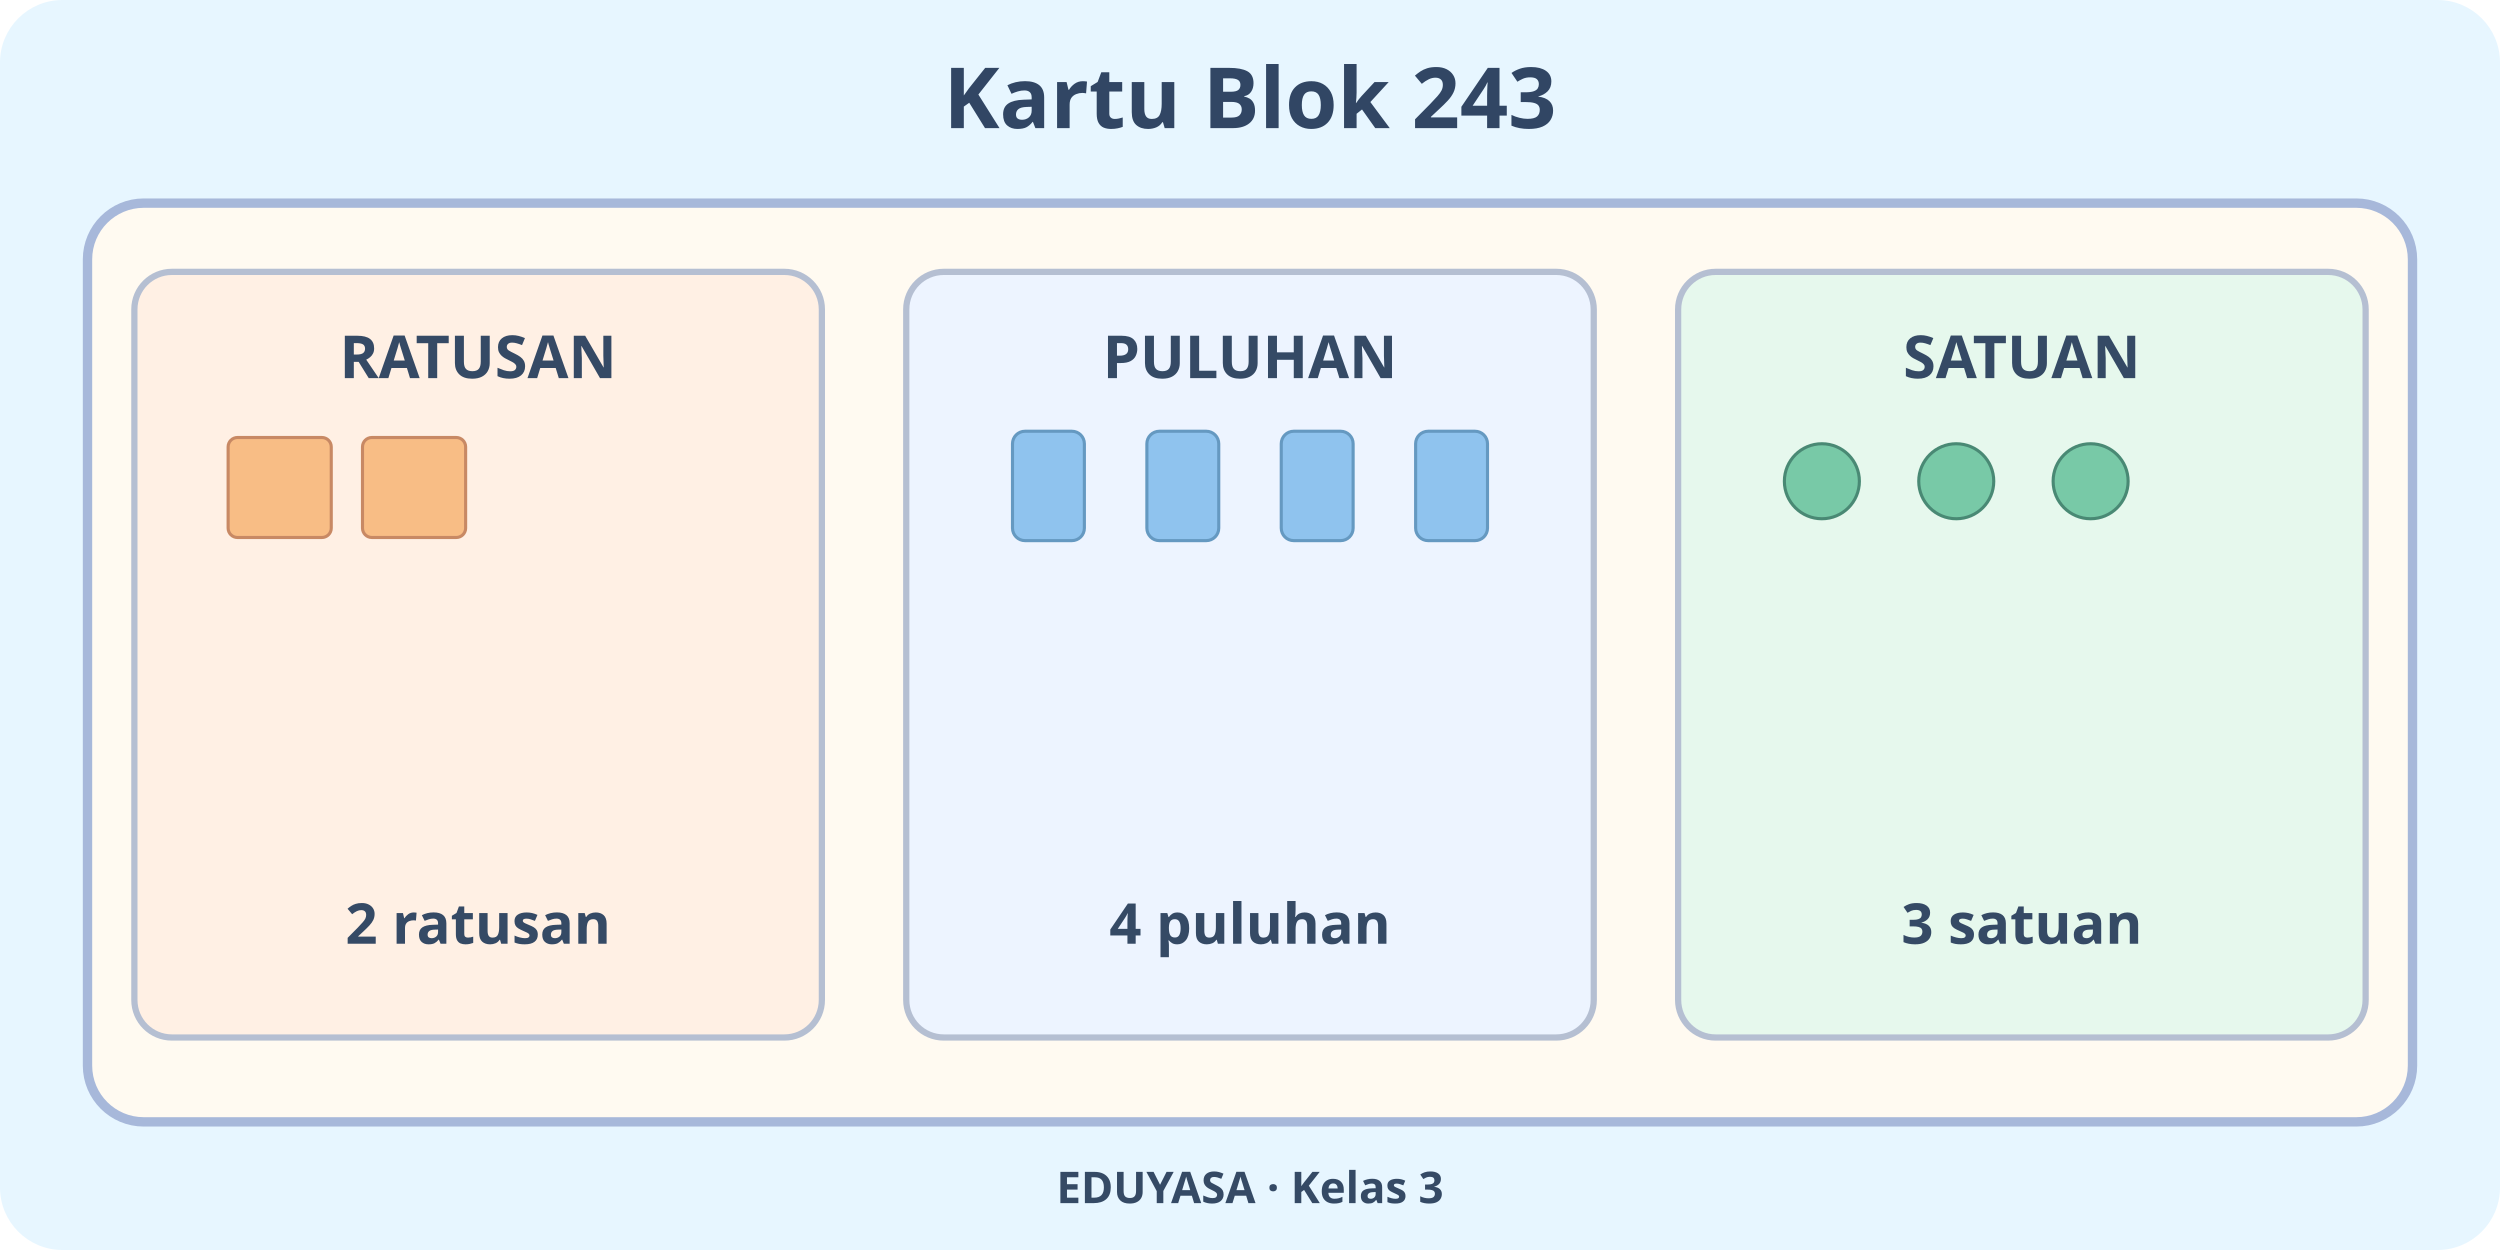
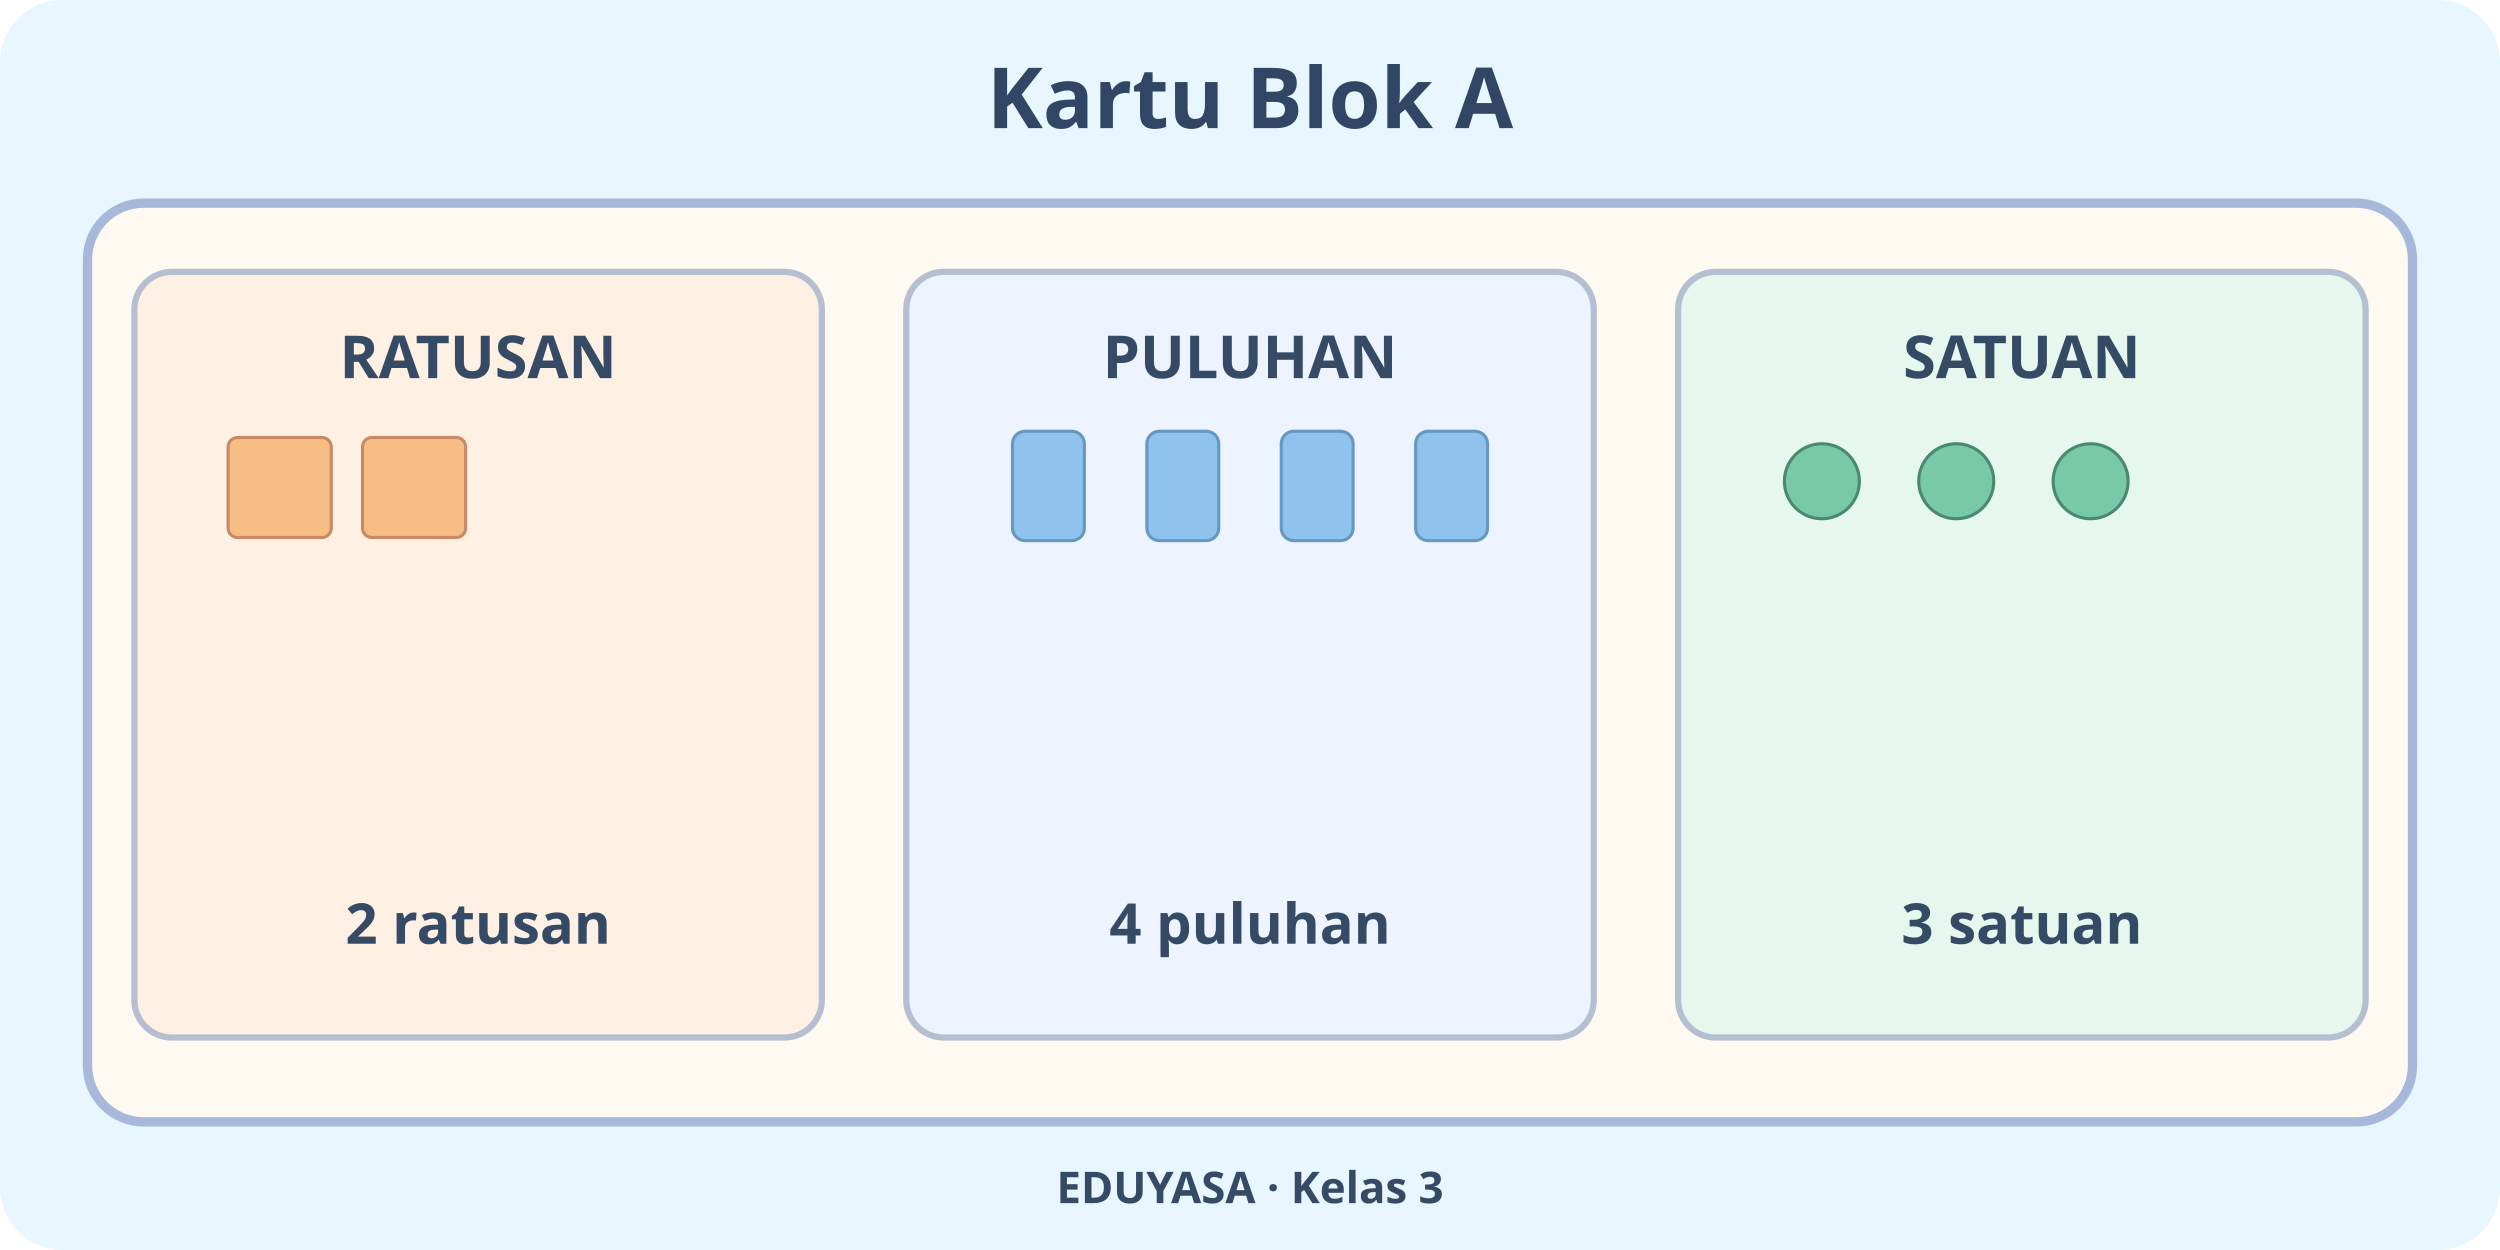
<svg xmlns="http://www.w3.org/2000/svg" viewBox="0 0 800 400" role="img" aria-labelledby="title desc">
  <rect width="800" height="400" rx="20" fill="#e7f6ff" />
  <rect x="28" y="65" width="744" height="294" rx="18" fill="#fffaf1" stroke="#a7b8da" stroke-width="3" />
-   <text x="400" y="41" fill="#314664" font-family="sans-serif" font-weight="bold" font-size="27" text-anchor="middle">Kartu Blok 243</text>
+   <text x="400" y="41" fill="#314664" font-family="sans-serif" font-weight="bold" font-size="27" text-anchor="middle">Kartu Blok A</text>
  <rect x="43" y="87" width="220" height="245" rx="12" fill="#fff0e4" stroke="#b5bfd2" stroke-width="2" />
  <text x="153" y="121" font-size="19" text-anchor="middle" font-family="sans-serif" font-weight="bold" fill="#354a65">RATUSAN</text>
  <rect x="73" y="140" width="33" height="32" rx="3" fill="#f8bd85" stroke="#c88964" />
  <rect x="116" y="140" width="33" height="32" rx="3" fill="#f8bd85" stroke="#c88964" />
  <text x="153" y="302" font-size="18" text-anchor="middle" font-family="sans-serif" font-weight="bold" fill="#354a65">2 ratusan</text>
  <rect x="290" y="87" width="220" height="245" rx="12" fill="#edf4ff" stroke="#b5bfd2" stroke-width="2" />
  <text x="400" y="121" font-size="19" text-anchor="middle" font-family="sans-serif" font-weight="bold" fill="#354a65">PULUHAN</text>
  <rect x="324" y="138" width="23" height="35" rx="4" fill="#8fc3ee" stroke="#6599c1" />
  <rect x="367" y="138" width="23" height="35" rx="4" fill="#8fc3ee" stroke="#6599c1" />
  <rect x="410" y="138" width="23" height="35" rx="4" fill="#8fc3ee" stroke="#6599c1" />
  <rect x="453" y="138" width="23" height="35" rx="4" fill="#8fc3ee" stroke="#6599c1" />
  <text x="400" y="302" font-size="18" text-anchor="middle" font-family="sans-serif" font-weight="bold" fill="#354a65">4 puluhan</text>
  <rect x="537" y="87" width="220" height="245" rx="12" fill="#e6f8ed" stroke="#b5bfd2" stroke-width="2" />
  <text x="647" y="121" font-size="19" text-anchor="middle" font-family="sans-serif" font-weight="bold" fill="#354a65">SATUAN</text>
  <circle cx="583" cy="154" r="12" fill="#78c9a7" stroke="#498974" />
  <circle cx="626" cy="154" r="12" fill="#78c9a7" stroke="#498974" />
  <circle cx="669" cy="154" r="12" fill="#78c9a7" stroke="#498974" />
  <text x="647" y="302" font-size="18" text-anchor="middle" font-family="sans-serif" font-weight="bold" fill="#354a65">3 satuan</text>
  <text x="400" y="385" font-size="14" text-anchor="middle" font-family="sans-serif" font-weight="bold" fill="#354a65">EDUYASA · Kelas 3</text>
</svg>
